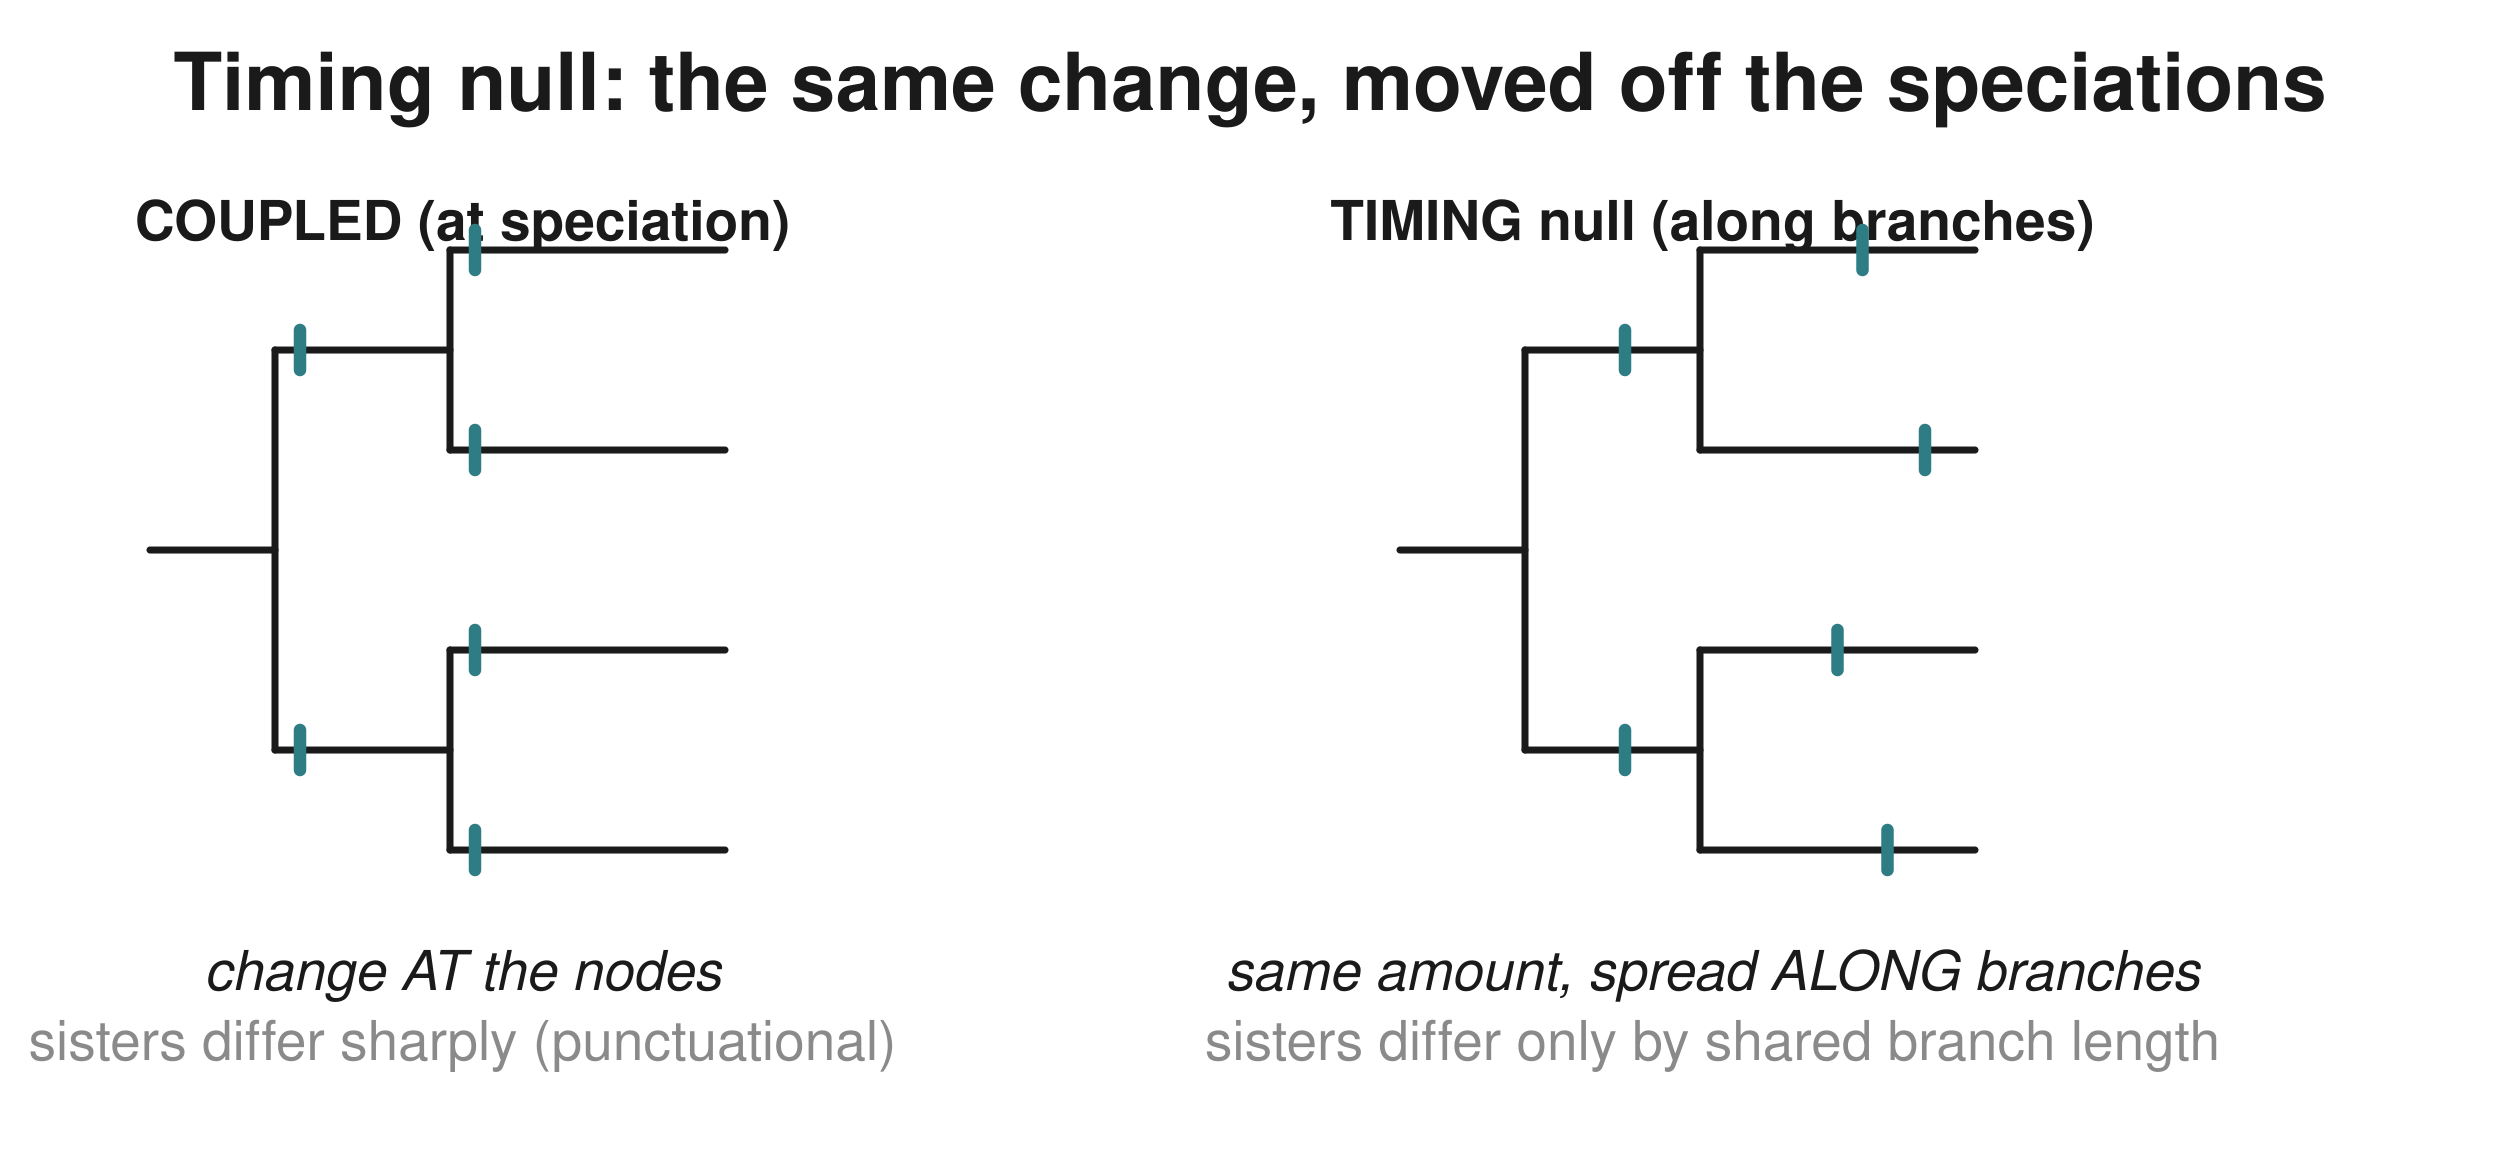
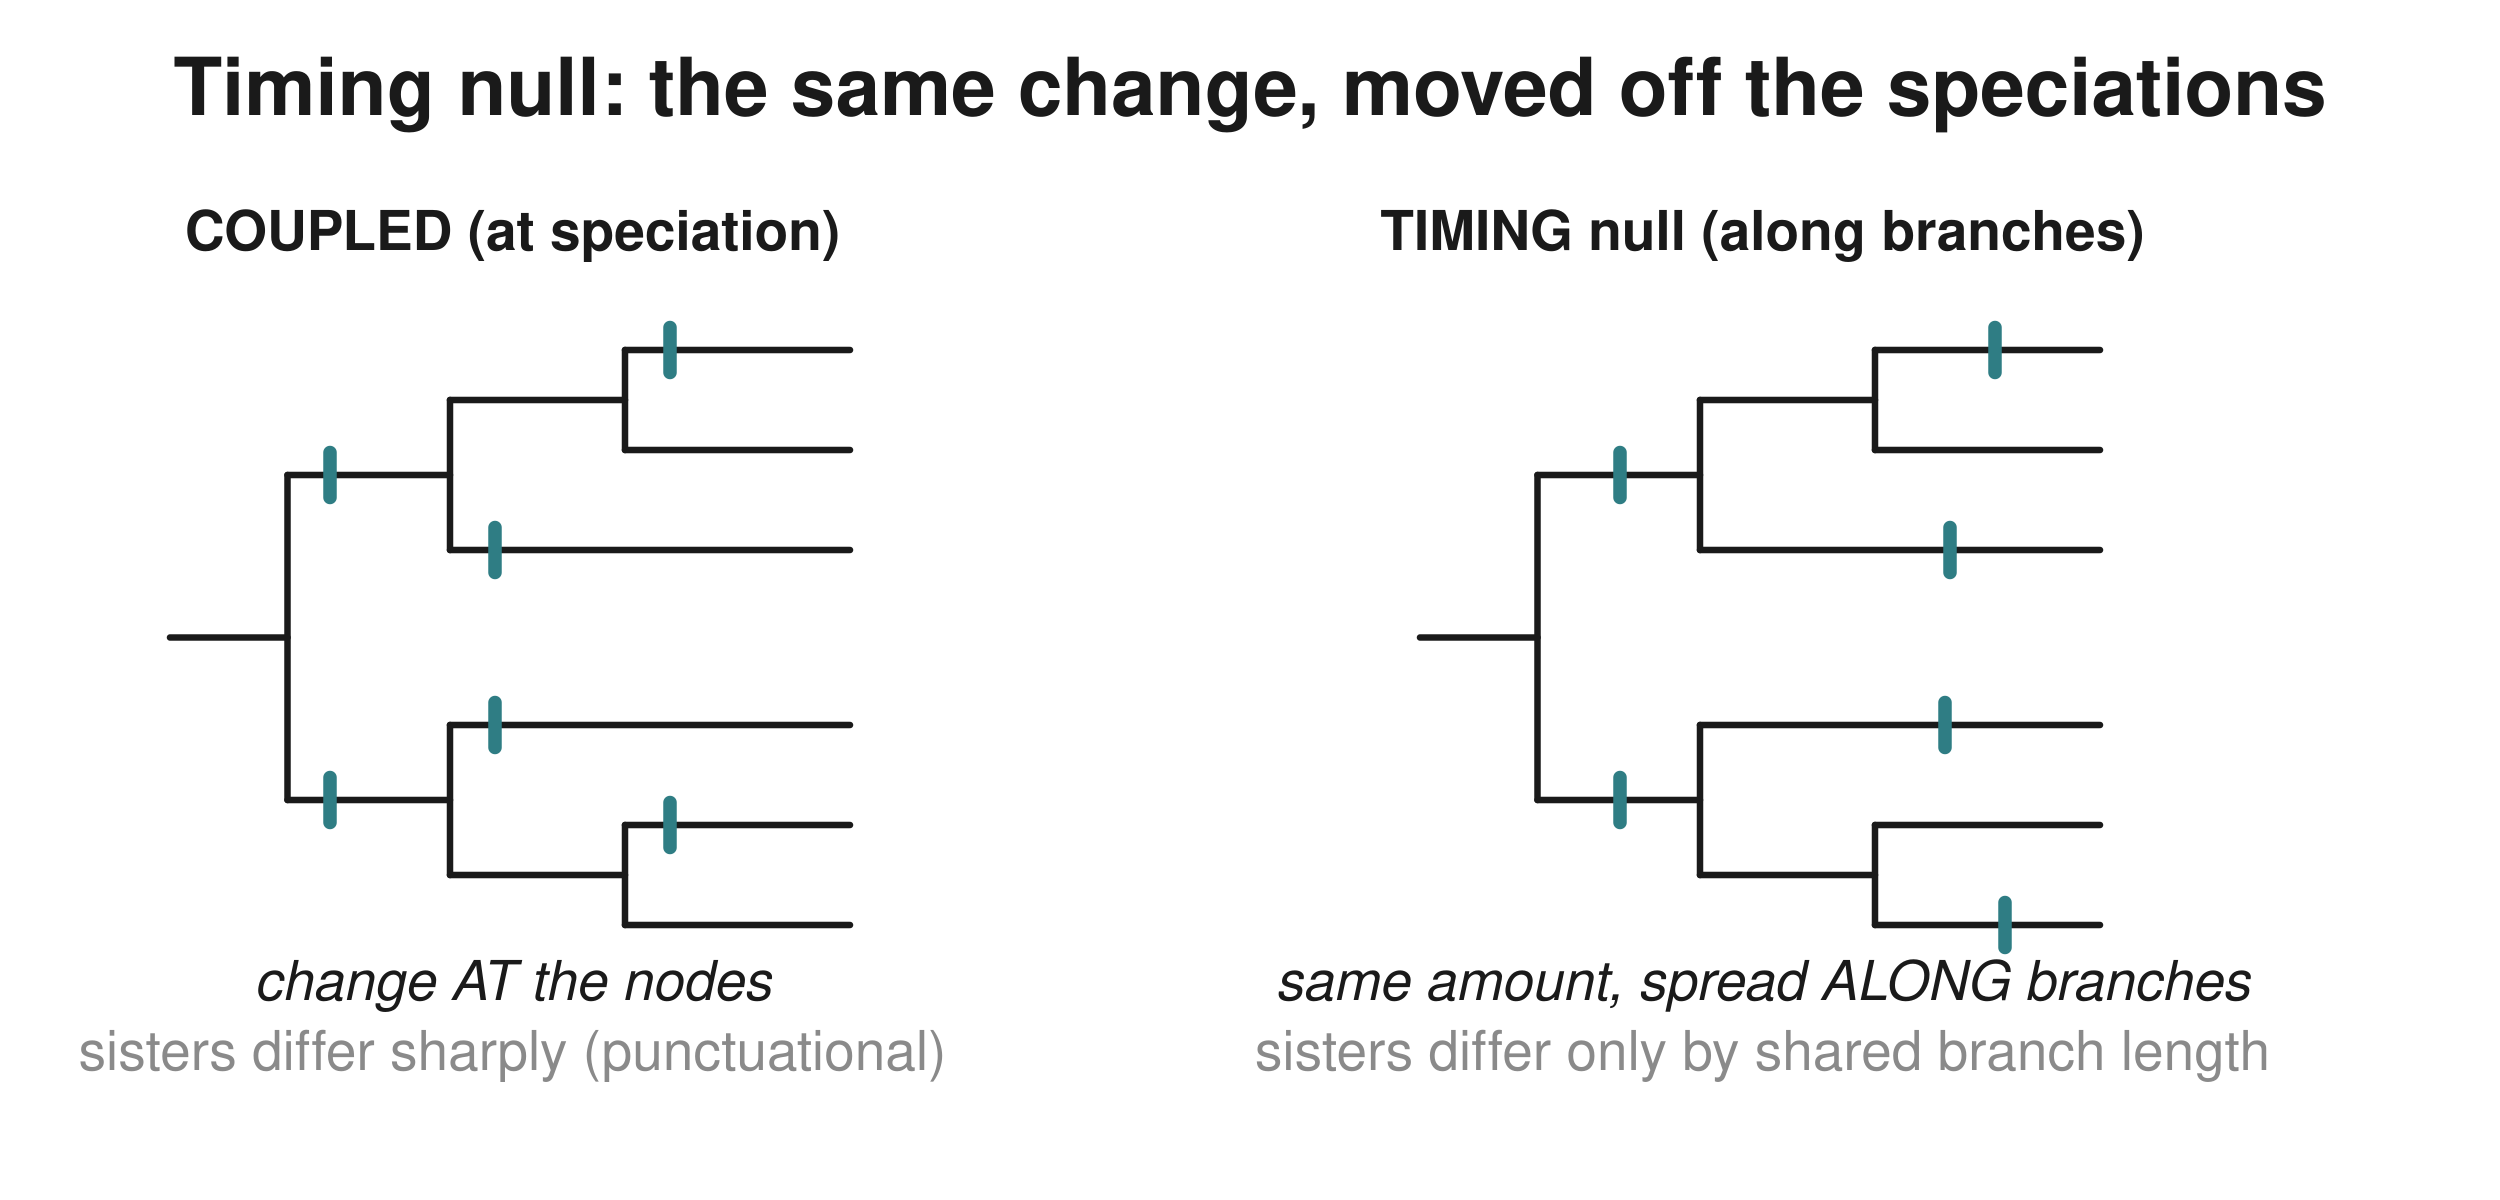
- <svg xmlns="http://www.w3.org/2000/svg" width="1000" height="470" viewBox="0 0 1000 470">
+ <svg xmlns="http://www.w3.org/2000/svg" width="1000" height="480" viewBox="0 0 1000 480">
  <defs>
</defs>
-   <rect x="0" y="0" width="1000" height="470" fill="white" />
-   <text x="500.0" y="44" font-size="32" font-family="Helvetica" text-anchor="middle" font-weight="bold" fill="#1a1a1a">Timing null: the same change, moved off the speciations</text>
-   <text x="185" y="96" font-size="22" font-family="Helvetica" text-anchor="middle" fill="#1a1a1a" font-weight="bold">COUPLED (at speciation)</text>
-   <path d="M60,220 L110,220" stroke="#1a1a1a" stroke-width="2.8" stroke-linecap="round" />
-   <path d="M110,140 L110,300" stroke="#1a1a1a" stroke-width="2.8" stroke-linecap="round" />
-   <path d="M110,140 L180,140" stroke="#1a1a1a" stroke-width="2.8" stroke-linecap="round" />
-   <path d="M180,100 L180,180" stroke="#1a1a1a" stroke-width="2.8" stroke-linecap="round" />
-   <path d="M180,100 L290,100" stroke="#1a1a1a" stroke-width="2.8" stroke-linecap="round" />
-   <path d="M180,180 L290,180" stroke="#1a1a1a" stroke-width="2.8" stroke-linecap="round" />
-   <path d="M110,300 L180,300" stroke="#1a1a1a" stroke-width="2.8" stroke-linecap="round" />
-   <path d="M180,260 L180,340" stroke="#1a1a1a" stroke-width="2.8" stroke-linecap="round" />
-   <path d="M180,260 L290,260" stroke="#1a1a1a" stroke-width="2.8" stroke-linecap="round" />
-   <path d="M180,340 L290,340" stroke="#1a1a1a" stroke-width="2.8" stroke-linecap="round" />
-   <path d="M120,132 L120,148" stroke="#2f7d84" stroke-width="5" stroke-linecap="round" />
-   <path d="M120,292 L120,308" stroke="#2f7d84" stroke-width="5" stroke-linecap="round" />
-   <path d="M190,92 L190,108" stroke="#2f7d84" stroke-width="5" stroke-linecap="round" />
-   <path d="M190,172 L190,188" stroke="#2f7d84" stroke-width="5" stroke-linecap="round" />
-   <path d="M190,252 L190,268" stroke="#2f7d84" stroke-width="5" stroke-linecap="round" />
-   <path d="M190,332 L190,348" stroke="#2f7d84" stroke-width="5" stroke-linecap="round" />
-   <text x="185" y="396" font-size="22" font-family="Helvetica" text-anchor="middle" fill="#1a1a1a" font-style="italic">change AT the nodes</text>
-   <text x="185" y="424" font-size="22" font-family="Helvetica" text-anchor="middle" fill="#8a8a8a">sisters differ sharply (punctuational)</text>
-   <text x="685" y="96" font-size="22" font-family="Helvetica" text-anchor="middle" fill="#1a1a1a" font-weight="bold">TIMING null (along branches)</text>
-   <path d="M560,220 L610,220" stroke="#1a1a1a" stroke-width="2.8" stroke-linecap="round" />
-   <path d="M610,140 L610,300" stroke="#1a1a1a" stroke-width="2.8" stroke-linecap="round" />
-   <path d="M610,140 L680,140" stroke="#1a1a1a" stroke-width="2.8" stroke-linecap="round" />
-   <path d="M680,100 L680,180" stroke="#1a1a1a" stroke-width="2.8" stroke-linecap="round" />
-   <path d="M680,100 L790,100" stroke="#1a1a1a" stroke-width="2.8" stroke-linecap="round" />
-   <path d="M680,180 L790,180" stroke="#1a1a1a" stroke-width="2.8" stroke-linecap="round" />
-   <path d="M610,300 L680,300" stroke="#1a1a1a" stroke-width="2.8" stroke-linecap="round" />
-   <path d="M680,260 L680,340" stroke="#1a1a1a" stroke-width="2.8" stroke-linecap="round" />
-   <path d="M680,260 L790,260" stroke="#1a1a1a" stroke-width="2.8" stroke-linecap="round" />
-   <path d="M680,340 L790,340" stroke="#1a1a1a" stroke-width="2.8" stroke-linecap="round" />
-   <path d="M650,132 L650,148" stroke="#2f7d84" stroke-width="5" stroke-linecap="round" />
-   <path d="M650,292 L650,308" stroke="#2f7d84" stroke-width="5" stroke-linecap="round" />
-   <path d="M745,92 L745,108" stroke="#2f7d84" stroke-width="5" stroke-linecap="round" />
-   <path d="M770,172 L770,188" stroke="#2f7d84" stroke-width="5" stroke-linecap="round" />
-   <path d="M735,252 L735,268" stroke="#2f7d84" stroke-width="5" stroke-linecap="round" />
-   <path d="M755,332 L755,348" stroke="#2f7d84" stroke-width="5" stroke-linecap="round" />
-   <text x="685" y="396" font-size="22" font-family="Helvetica" text-anchor="middle" fill="#1a1a1a" font-style="italic">same amount, spread ALONG branches</text>
-   <text x="685" y="424" font-size="22" font-family="Helvetica" text-anchor="middle" fill="#8a8a8a">sisters differ only by shared branch length</text>
+   <rect x="0" y="0" width="1000" height="480" fill="white" />
+   <text x="500.0" y="46" font-size="32" font-family="Helvetica" text-anchor="middle" font-weight="bold" fill="#1a1a1a">Timing null: the same change, moved off the speciations</text>
+   <text x="205" y="100" font-size="22" font-family="Helvetica" text-anchor="middle" fill="#1a1a1a" font-weight="bold">COUPLED (at speciation)</text>
+   <path d="M68,255 L115,255" stroke="#1a1a1a" stroke-width="2.6" stroke-linecap="round" />
+   <path d="M115,190 L115,320" stroke="#1a1a1a" stroke-width="2.6" stroke-linecap="round" />
+   <path d="M115,190 L180,190" stroke="#1a1a1a" stroke-width="2.6" stroke-linecap="round" />
+   <path d="M115,320 L180,320" stroke="#1a1a1a" stroke-width="2.6" stroke-linecap="round" />
+   <path d="M180,160 L180,220" stroke="#1a1a1a" stroke-width="2.6" stroke-linecap="round" />
+   <path d="M180,160 L250,160" stroke="#1a1a1a" stroke-width="2.6" stroke-linecap="round" />
+   <path d="M180,220 L340,220" stroke="#1a1a1a" stroke-width="2.6" stroke-linecap="round" />
+   <path d="M250,140 L250,180" stroke="#1a1a1a" stroke-width="2.6" stroke-linecap="round" />
+   <path d="M250,140 L340,140" stroke="#1a1a1a" stroke-width="2.6" stroke-linecap="round" />
+   <path d="M250,180 L340,180" stroke="#1a1a1a" stroke-width="2.6" stroke-linecap="round" />
+   <path d="M180,290 L180,350" stroke="#1a1a1a" stroke-width="2.6" stroke-linecap="round" />
+   <path d="M180,290 L340,290" stroke="#1a1a1a" stroke-width="2.6" stroke-linecap="round" />
+   <path d="M180,350 L250,350" stroke="#1a1a1a" stroke-width="2.6" stroke-linecap="round" />
+   <path d="M250,330 L250,370" stroke="#1a1a1a" stroke-width="2.6" stroke-linecap="round" />
+   <path d="M250,330 L340,330" stroke="#1a1a1a" stroke-width="2.6" stroke-linecap="round" />
+   <path d="M250,370 L340,370" stroke="#1a1a1a" stroke-width="2.6" stroke-linecap="round" />
+   <path d="M132,181 L132,199" stroke="#2f7d84" stroke-width="5.4" stroke-linecap="round" />
+   <path d="M132,311 L132,329" stroke="#2f7d84" stroke-width="5.4" stroke-linecap="round" />
+   <path d="M198,211 L198,229" stroke="#2f7d84" stroke-width="5.4" stroke-linecap="round" />
+   <path d="M268,131 L268,149" stroke="#2f7d84" stroke-width="5.4" stroke-linecap="round" />
+   <path d="M198,281 L198,299" stroke="#2f7d84" stroke-width="5.4" stroke-linecap="round" />
+   <path d="M268,321 L268,339" stroke="#2f7d84" stroke-width="5.4" stroke-linecap="round" />
+   <text x="205" y="400" font-size="22" font-family="Helvetica" text-anchor="middle" fill="#1a1a1a" font-style="italic">change AT the nodes</text>
+   <text x="205" y="428" font-size="22" font-family="Helvetica" text-anchor="middle" fill="#8a8a8a">sisters differ sharply (punctuational)</text>
+   <text x="705" y="100" font-size="22" font-family="Helvetica" text-anchor="middle" fill="#1a1a1a" font-weight="bold">TIMING null (along branches)</text>
+   <path d="M568,255 L615,255" stroke="#1a1a1a" stroke-width="2.6" stroke-linecap="round" />
+   <path d="M615,190 L615,320" stroke="#1a1a1a" stroke-width="2.6" stroke-linecap="round" />
+   <path d="M615,190 L680,190" stroke="#1a1a1a" stroke-width="2.6" stroke-linecap="round" />
+   <path d="M615,320 L680,320" stroke="#1a1a1a" stroke-width="2.6" stroke-linecap="round" />
+   <path d="M680,160 L680,220" stroke="#1a1a1a" stroke-width="2.6" stroke-linecap="round" />
+   <path d="M680,160 L750,160" stroke="#1a1a1a" stroke-width="2.6" stroke-linecap="round" />
+   <path d="M680,220 L840,220" stroke="#1a1a1a" stroke-width="2.6" stroke-linecap="round" />
+   <path d="M750,140 L750,180" stroke="#1a1a1a" stroke-width="2.6" stroke-linecap="round" />
+   <path d="M750,140 L840,140" stroke="#1a1a1a" stroke-width="2.6" stroke-linecap="round" />
+   <path d="M750,180 L840,180" stroke="#1a1a1a" stroke-width="2.6" stroke-linecap="round" />
+   <path d="M680,290 L680,350" stroke="#1a1a1a" stroke-width="2.6" stroke-linecap="round" />
+   <path d="M680,290 L840,290" stroke="#1a1a1a" stroke-width="2.6" stroke-linecap="round" />
+   <path d="M680,350 L750,350" stroke="#1a1a1a" stroke-width="2.6" stroke-linecap="round" />
+   <path d="M750,330 L750,370" stroke="#1a1a1a" stroke-width="2.6" stroke-linecap="round" />
+   <path d="M750,330 L840,330" stroke="#1a1a1a" stroke-width="2.6" stroke-linecap="round" />
+   <path d="M750,370 L840,370" stroke="#1a1a1a" stroke-width="2.6" stroke-linecap="round" />
+   <path d="M648,181 L648,199" stroke="#2f7d84" stroke-width="5.4" stroke-linecap="round" />
+   <path d="M780,211 L780,229" stroke="#2f7d84" stroke-width="5.4" stroke-linecap="round" />
+   <path d="M798,131 L798,149" stroke="#2f7d84" stroke-width="5.4" stroke-linecap="round" />
+   <path d="M648,311 L648,329" stroke="#2f7d84" stroke-width="5.4" stroke-linecap="round" />
+   <path d="M778,281 L778,299" stroke="#2f7d84" stroke-width="5.4" stroke-linecap="round" />
+   <path d="M802,361 L802,379" stroke="#2f7d84" stroke-width="5.4" stroke-linecap="round" />
+   <text x="705" y="400" font-size="22" font-family="Helvetica" text-anchor="middle" fill="#1a1a1a" font-style="italic">same amount, spread ALONG branches</text>
+   <text x="705" y="428" font-size="22" font-family="Helvetica" text-anchor="middle" fill="#8a8a8a">sisters differ only by shared branch length</text>
</svg>
